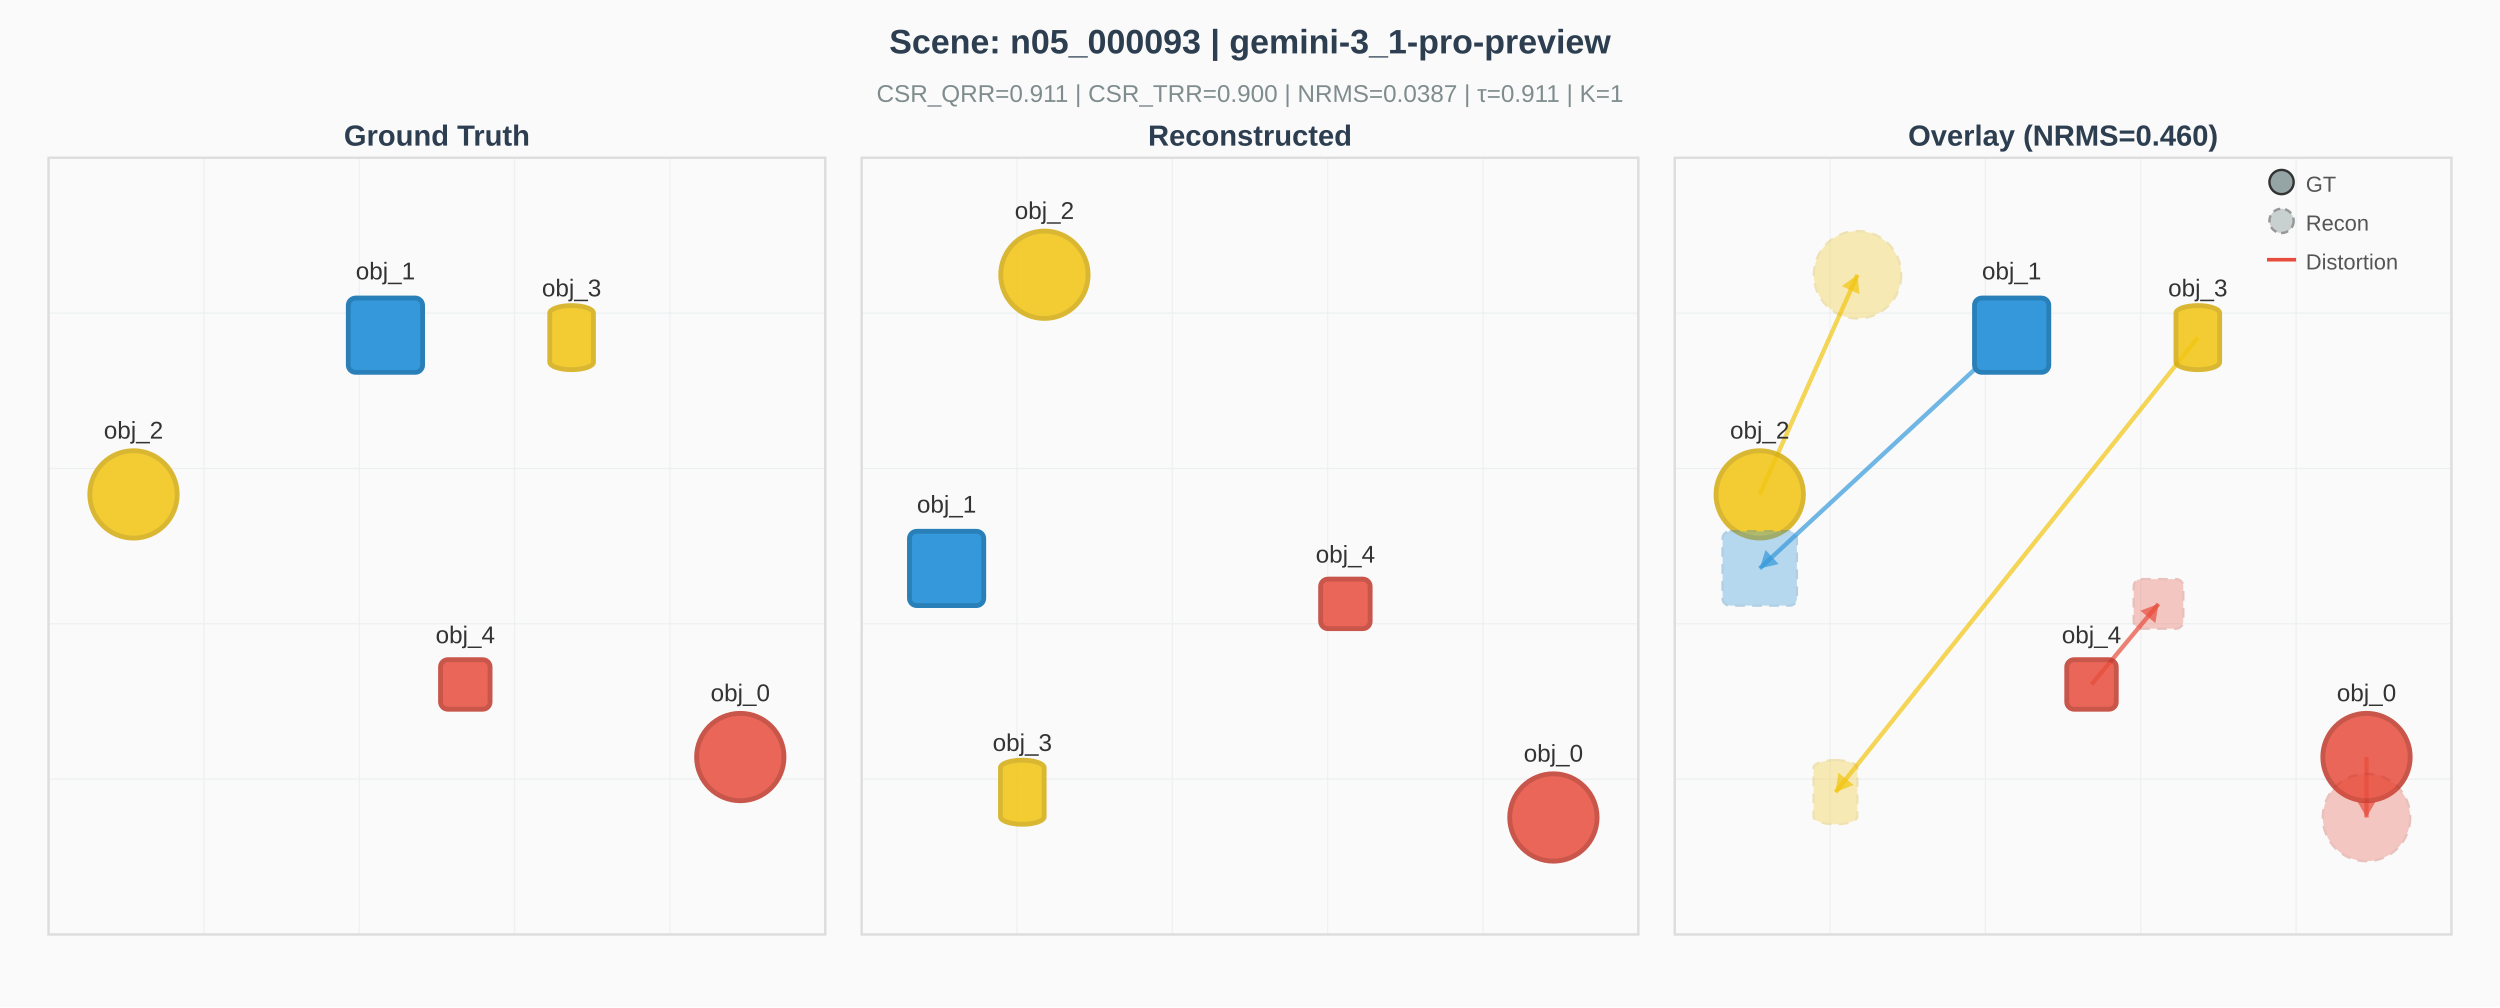
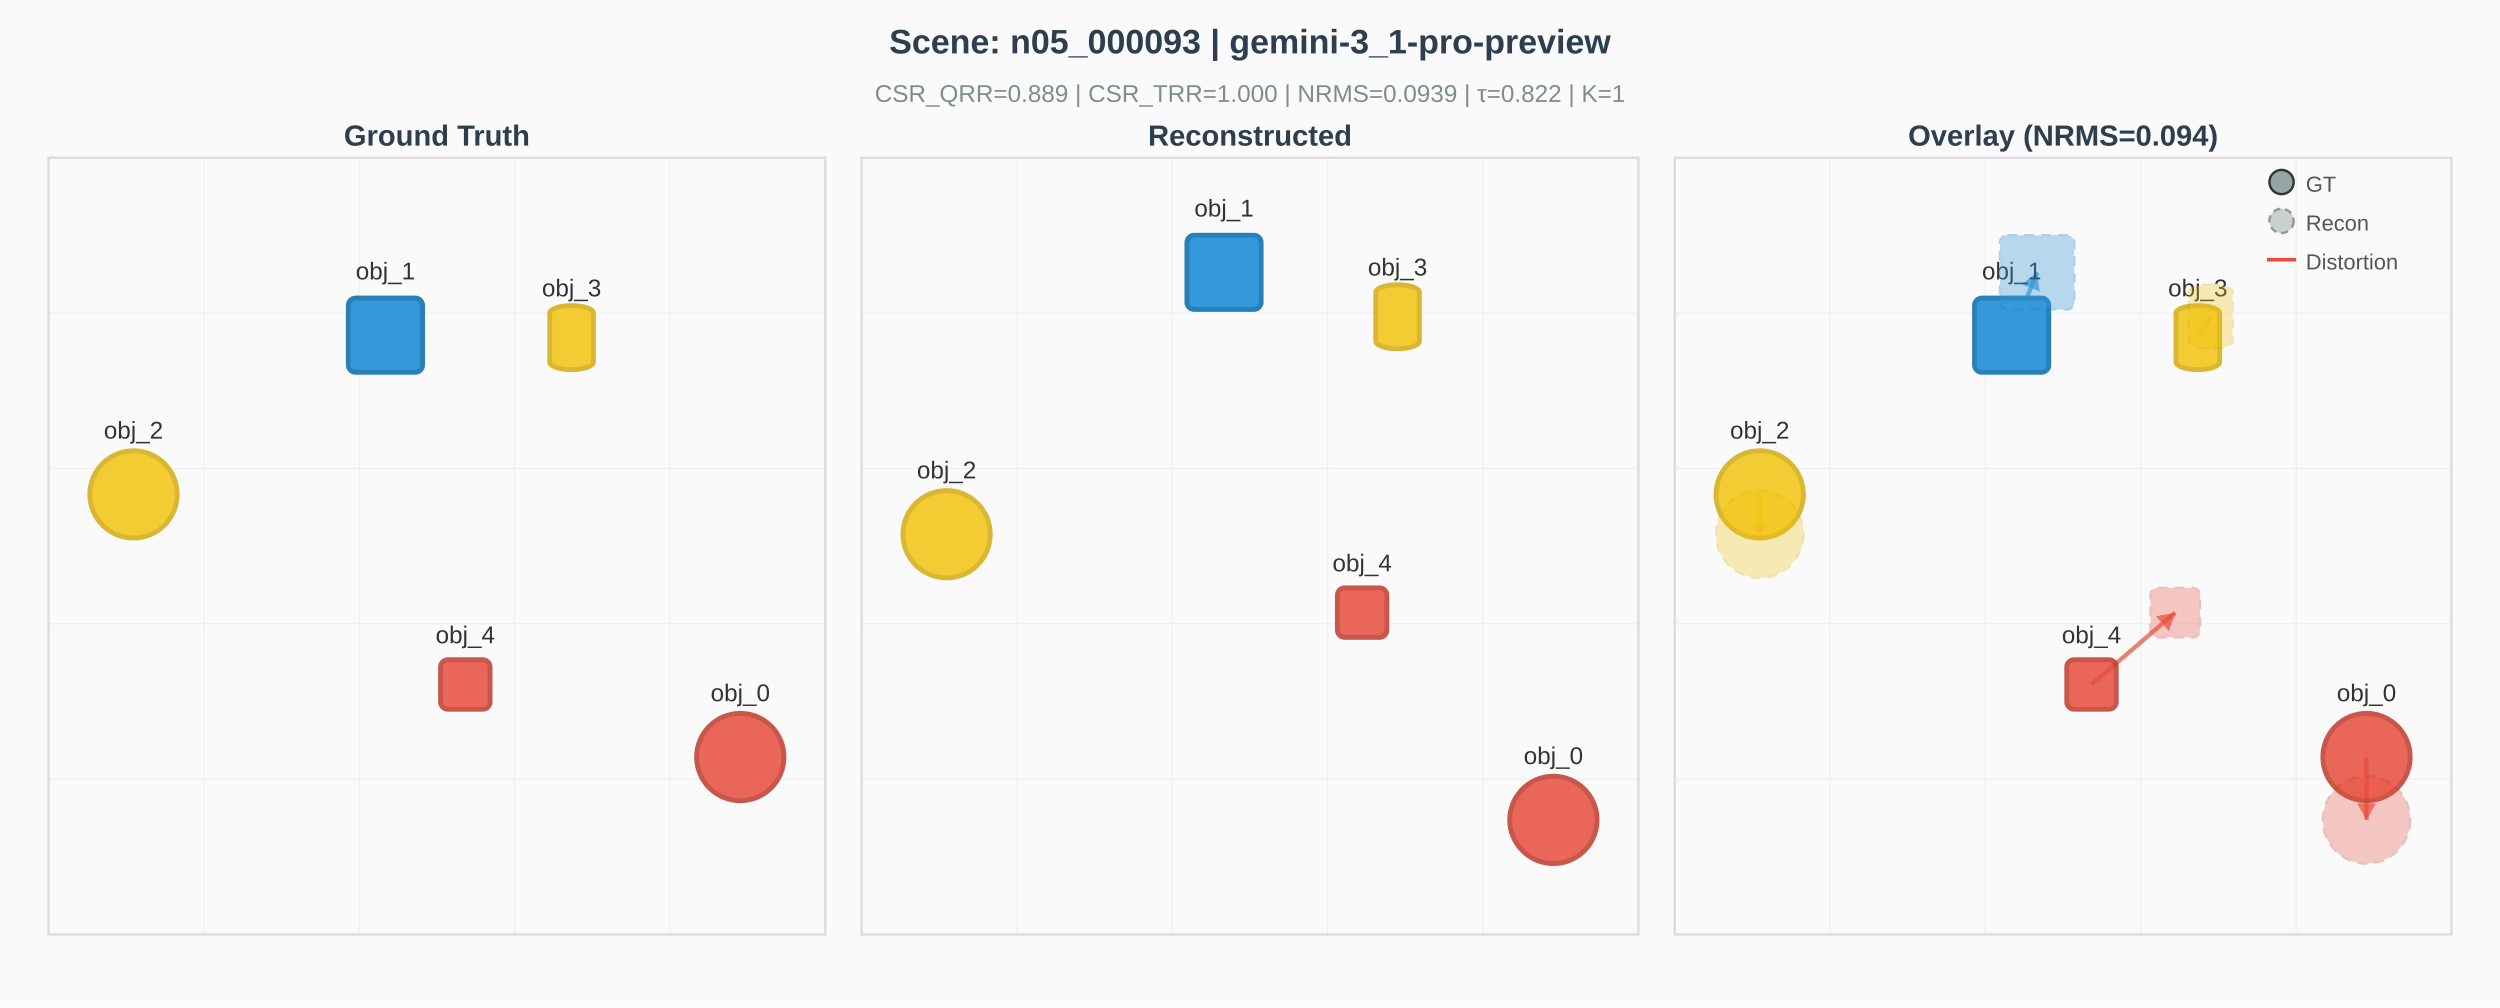
<svg xmlns="http://www.w3.org/2000/svg" width="1030" height="415" viewBox="0 0 1030 415" style="font-family: 'Helvetica Neue', Arial, sans-serif;">
  <rect width="1030" height="415" fill="#fafafa" />
  <text x="515" y="22" text-anchor="middle" font-size="14" font-weight="bold" fill="#2c3e50">Scene: n05_000093 | gemini-3_1-pro-preview</text>
-   <text x="515" y="42" text-anchor="middle" font-size="10" fill="#7f8c8d">CSR_QRR=0.911  |  CSR_TRR=0.900  |  NRMS=0.0387  |  τ=0.911  |  K=1</text>
+   <text x="515" y="42" text-anchor="middle" font-size="10" fill="#7f8c8d">CSR_QRR=0.889  |  CSR_TRR=1.000  |  NRMS=0.0939  |  τ=0.822  |  K=1</text>
  <line x1="20.0" y1="65.0" x2="20.0" y2="385.0" stroke="#ecf0f1" stroke-width="0.5" />
  <line x1="20.0" y1="65.0" x2="340.0" y2="65.0" stroke="#ecf0f1" stroke-width="0.5" />
  <line x1="84.0" y1="65.0" x2="84.0" y2="385.0" stroke="#ecf0f1" stroke-width="0.5" />
  <line x1="20.0" y1="129.0" x2="340.0" y2="129.0" stroke="#ecf0f1" stroke-width="0.5" />
  <line x1="148.0" y1="65.0" x2="148.0" y2="385.0" stroke="#ecf0f1" stroke-width="0.5" />
  <line x1="20.0" y1="193.0" x2="340.0" y2="193.0" stroke="#ecf0f1" stroke-width="0.5" />
  <line x1="212.0" y1="65.0" x2="212.0" y2="385.0" stroke="#ecf0f1" stroke-width="0.5" />
  <line x1="20.0" y1="257.0" x2="340.0" y2="257.0" stroke="#ecf0f1" stroke-width="0.5" />
  <line x1="276.0" y1="65.0" x2="276.0" y2="385.0" stroke="#ecf0f1" stroke-width="0.5" />
  <line x1="20.0" y1="321.0" x2="340.0" y2="321.0" stroke="#ecf0f1" stroke-width="0.5" />
  <line x1="340.0" y1="65.0" x2="340.0" y2="385.0" stroke="#ecf0f1" stroke-width="0.5" />
  <line x1="20.0" y1="385.0" x2="340.0" y2="385.0" stroke="#ecf0f1" stroke-width="0.5" />
  <rect x="20.0" y="65.0" width="320.0" height="320.0" fill="none" stroke="#ddd" stroke-width="1" />
  <text x="180" y="60" text-anchor="middle" font-size="12" font-weight="bold" fill="#2c3e50">Ground Truth</text>
  <circle cx="305.0" cy="311.9" r="18" fill="#e74c3c" stroke="#c0392b" stroke-width="2.0" opacity="0.85" />
  <text x="305.0" y="288.9" text-anchor="middle" font-size="10" fill="#333" opacity="1.0">obj_0</text>
  <defs>
    <radialGradient id="grad_obj_1" cx="35%" cy="35%">
      <stop offset="0%" stop-color="white" stop-opacity="0.4" />
      <stop offset="100%" stop-color="#3498db" stop-opacity="0" />
    </radialGradient>
  </defs>
  <rect x="143.5" y="122.8" width="30.6" height="30.6" rx="3" ry="3" fill="#3498db" stroke="#2980b9" stroke-width="2.0" opacity="1.0" />
  <text x="158.8" y="115.1" text-anchor="middle" font-size="10" fill="#333" opacity="1.0">obj_1</text>
  <circle cx="55.0" cy="203.7" r="18" fill="#f1c40f" stroke="#d4ac0f" stroke-width="2.0" opacity="0.85" />
  <text x="55.0" y="180.7" text-anchor="middle" font-size="10" fill="#333" opacity="1.0">obj_2</text>
  <rect x="226.5" y="125.9" width="18.0" height="26.4" rx="9.0" ry="3.1" fill="#f1c40f" stroke="#d4ac0f" stroke-width="2.0" opacity="0.85" />
  <text x="235.5" y="122.1" text-anchor="middle" font-size="10" fill="#333" opacity="1.0">obj_3</text>
  <rect x="181.5" y="271.8" width="20.4" height="20.4" rx="3" ry="3" fill="#e74c3c" stroke="#c0392b" stroke-width="2.0" opacity="0.85" />
  <text x="191.7" y="265.0" text-anchor="middle" font-size="10" fill="#333" opacity="1.0">obj_4</text>
  <line x1="355.0" y1="65.0" x2="355.0" y2="385.0" stroke="#ecf0f1" stroke-width="0.5" />
  <line x1="355.0" y1="65.0" x2="675.0" y2="65.0" stroke="#ecf0f1" stroke-width="0.5" />
  <line x1="419.0" y1="65.0" x2="419.0" y2="385.0" stroke="#ecf0f1" stroke-width="0.5" />
  <line x1="355.0" y1="129.0" x2="675.0" y2="129.0" stroke="#ecf0f1" stroke-width="0.5" />
  <line x1="483.0" y1="65.0" x2="483.0" y2="385.0" stroke="#ecf0f1" stroke-width="0.5" />
  <line x1="355.0" y1="193.0" x2="675.0" y2="193.0" stroke="#ecf0f1" stroke-width="0.5" />
  <line x1="547.0" y1="65.0" x2="547.0" y2="385.0" stroke="#ecf0f1" stroke-width="0.5" />
  <line x1="355.0" y1="257.0" x2="675.0" y2="257.0" stroke="#ecf0f1" stroke-width="0.5" />
  <line x1="611.0" y1="65.0" x2="611.0" y2="385.0" stroke="#ecf0f1" stroke-width="0.5" />
  <line x1="355.0" y1="321.0" x2="675.0" y2="321.0" stroke="#ecf0f1" stroke-width="0.5" />
  <line x1="675.0" y1="65.0" x2="675.0" y2="385.0" stroke="#ecf0f1" stroke-width="0.5" />
  <line x1="355.0" y1="385.0" x2="675.0" y2="385.0" stroke="#ecf0f1" stroke-width="0.5" />
  <rect x="355.0" y="65.0" width="320.0" height="320.0" fill="none" stroke="#ddd" stroke-width="1" />
  <text x="515" y="60" text-anchor="middle" font-size="12" font-weight="bold" fill="#2c3e50">Reconstructed</text>
-   <circle cx="640.0" cy="336.8" r="18" fill="#e74c3c" stroke="#c0392b" stroke-width="2.0" opacity="0.85" />
-   <text x="640.0" y="313.8" text-anchor="middle" font-size="10" fill="#333" opacity="1.0">obj_0</text>
+   <circle cx="640.0" cy="337.8" r="18" fill="#e74c3c" stroke="#c0392b" stroke-width="2.0" opacity="0.85" />
+   <text x="640.0" y="314.8" text-anchor="middle" font-size="10" fill="#333" opacity="1.0">obj_0</text>
  <defs>
    <radialGradient id="grad_obj_1" cx="35%" cy="35%">
      <stop offset="0%" stop-color="white" stop-opacity="0.4" />
      <stop offset="100%" stop-color="#3498db" stop-opacity="0" />
    </radialGradient>
  </defs>
-   <rect x="374.7" y="218.9" width="30.6" height="30.6" rx="3" ry="3" fill="#3498db" stroke="#2980b9" stroke-width="2.0" opacity="1.0" />
-   <text x="390.0" y="211.2" text-anchor="middle" font-size="10" fill="#333" opacity="1.0">obj_1</text>
-   <circle cx="430.3" cy="113.2" r="18" fill="#f1c40f" stroke="#d4ac0f" stroke-width="2.0" opacity="0.85" />
-   <text x="430.3" y="90.2" text-anchor="middle" font-size="10" fill="#333" opacity="1.0">obj_2</text>
-   <rect x="412.2" y="313.2" width="18.0" height="26.4" rx="9.0" ry="3.1" fill="#f1c40f" stroke="#d4ac0f" stroke-width="2.0" opacity="0.85" />
-   <text x="421.2" y="309.4" text-anchor="middle" font-size="10" fill="#333" opacity="1.0">obj_3</text>
-   <rect x="544.1" y="238.6" width="20.4" height="20.4" rx="3" ry="3" fill="#e74c3c" stroke="#c0392b" stroke-width="2.0" opacity="0.85" />
-   <text x="554.3" y="231.8" text-anchor="middle" font-size="10" fill="#333" opacity="1.0">obj_4</text>
+   <rect x="489.0" y="96.9" width="30.6" height="30.6" rx="3" ry="3" fill="#3498db" stroke="#2980b9" stroke-width="2.0" opacity="1.0" />
+   <text x="504.3" y="89.2" text-anchor="middle" font-size="10" fill="#333" opacity="1.0">obj_1</text>
+   <circle cx="390.0" cy="220.1" r="18" fill="#f1c40f" stroke="#d4ac0f" stroke-width="2.0" opacity="0.85" />
+   <text x="390.0" y="197.1" text-anchor="middle" font-size="10" fill="#333" opacity="1.0">obj_2</text>
+   <rect x="566.8" y="117.3" width="18.0" height="26.4" rx="9.0" ry="3.1" fill="#f1c40f" stroke="#d4ac0f" stroke-width="2.0" opacity="0.85" />
+   <text x="575.8" y="113.5" text-anchor="middle" font-size="10" fill="#333" opacity="1.0">obj_3</text>
+   <rect x="551.0" y="242.2" width="20.4" height="20.4" rx="3" ry="3" fill="#e74c3c" stroke="#c0392b" stroke-width="2.0" opacity="0.85" />
+   <text x="561.2" y="235.4" text-anchor="middle" font-size="10" fill="#333" opacity="1.0">obj_4</text>
  <line x1="690.0" y1="65.0" x2="690.0" y2="385.0" stroke="#ecf0f1" stroke-width="0.5" />
  <line x1="690.0" y1="65.0" x2="1010.0" y2="65.0" stroke="#ecf0f1" stroke-width="0.5" />
  <line x1="754.0" y1="65.0" x2="754.0" y2="385.0" stroke="#ecf0f1" stroke-width="0.5" />
  <line x1="690.0" y1="129.0" x2="1010.0" y2="129.0" stroke="#ecf0f1" stroke-width="0.5" />
  <line x1="818.0" y1="65.0" x2="818.0" y2="385.0" stroke="#ecf0f1" stroke-width="0.5" />
  <line x1="690.0" y1="193.0" x2="1010.0" y2="193.0" stroke="#ecf0f1" stroke-width="0.5" />
  <line x1="882.0" y1="65.0" x2="882.0" y2="385.0" stroke="#ecf0f1" stroke-width="0.5" />
  <line x1="690.0" y1="257.0" x2="1010.0" y2="257.0" stroke="#ecf0f1" stroke-width="0.5" />
  <line x1="946.0" y1="65.0" x2="946.0" y2="385.0" stroke="#ecf0f1" stroke-width="0.5" />
  <line x1="690.0" y1="321.0" x2="1010.0" y2="321.0" stroke="#ecf0f1" stroke-width="0.5" />
  <line x1="1010.0" y1="65.0" x2="1010.0" y2="385.0" stroke="#ecf0f1" stroke-width="0.5" />
  <line x1="690.0" y1="385.0" x2="1010.0" y2="385.0" stroke="#ecf0f1" stroke-width="0.5" />
  <rect x="690.0" y="65.0" width="320.0" height="320.0" fill="none" stroke="#ddd" stroke-width="1" />
-   <text x="850" y="60" text-anchor="middle" font-size="12" font-weight="bold" fill="#2c3e50">Overlay (NRMS=0.460)</text>
-   <line x1="975.0" y1="311.9" x2="975.0" y2="336.8" stroke="#e74c3c" stroke-width="1.8" opacity="0.7" />
-   <polygon points="975.0,336.8 971.3,330.3 978.7,330.3" fill="#e74c3c" opacity="0.7" />
-   <line x1="828.8" y1="138.1" x2="725.0" y2="234.2" stroke="#3498db" stroke-width="1.8" opacity="0.7" />
-   <polygon points="725.0,234.2 727.4,226.6 732.8,232.4" fill="#3498db" opacity="0.7" />
-   <line x1="725.0" y1="203.7" x2="765.3" y2="113.2" stroke="#f1c40f" stroke-width="1.8" opacity="0.7" />
-   <polygon points="765.3,113.2 766.1,121.2 758.8,117.9" fill="#f1c40f" opacity="0.7" />
-   <line x1="905.5" y1="139.1" x2="756.2" y2="326.4" stroke="#f1c40f" stroke-width="1.8" opacity="0.7" />
-   <polygon points="756.2,326.4 757.4,318.4 763.7,323.4" fill="#f1c40f" opacity="0.7" />
-   <line x1="861.7" y1="282.0" x2="889.3" y2="248.8" stroke="#e74c3c" stroke-width="1.8" opacity="0.7" />
-   <polygon points="889.3,248.8 888.0,256.7 881.8,251.6" fill="#e74c3c" opacity="0.7" />
+   <text x="850" y="60" text-anchor="middle" font-size="12" font-weight="bold" fill="#2c3e50">Overlay (NRMS=0.094)</text>
+   <line x1="975.0" y1="311.9" x2="975.0" y2="337.8" stroke="#e74c3c" stroke-width="1.8" opacity="0.7" />
+   <polygon points="975.0,337.8 971.1,331.0 978.9,331.0" fill="#e74c3c" opacity="0.7" />
+   <line x1="828.8" y1="138.1" x2="839.3" y2="112.2" stroke="#3498db" stroke-width="1.8" opacity="0.7" />
+   <polygon points="839.3,112.2 840.4,120.1 833.0,117.1" fill="#3498db" opacity="0.7" />
+   <line x1="725.0" y1="203.7" x2="725.0" y2="220.1" stroke="#f1c40f" stroke-width="1.8" opacity="0.7" />
+   <polygon points="725.0,220.1 722.5,215.9 727.5,215.9" fill="#f1c40f" opacity="0.7" />
+   <line x1="905.5" y1="139.1" x2="910.8" y2="130.5" stroke="#f1c40f" stroke-width="1.8" opacity="0.7" />
+   <polygon points="910.8,130.5 910.7,133.5 908.1,131.9" fill="#f1c40f" opacity="0.7" />
+   <line x1="861.7" y1="282.0" x2="896.2" y2="252.4" stroke="#e74c3c" stroke-width="1.8" opacity="0.7" />
+   <polygon points="896.2,252.4 893.6,260.0 888.3,253.9" fill="#e74c3c" opacity="0.7" />
  <circle cx="975.0" cy="311.9" r="18" fill="#e74c3c" stroke="#c0392b" stroke-width="2.0" opacity="0.85" />
  <text x="975.0" y="288.9" text-anchor="middle" font-size="10" fill="#333" opacity="1.0">obj_0</text>
  <defs>
    <radialGradient id="grad_obj_1" cx="35%" cy="35%">
      <stop offset="0%" stop-color="white" stop-opacity="0.4" />
      <stop offset="100%" stop-color="#3498db" stop-opacity="0" />
    </radialGradient>
  </defs>
  <rect x="813.5" y="122.8" width="30.6" height="30.6" rx="3" ry="3" fill="#3498db" stroke="#2980b9" stroke-width="2.0" opacity="1.0" />
  <text x="828.8" y="115.1" text-anchor="middle" font-size="10" fill="#333" opacity="1.0">obj_1</text>
  <circle cx="725.0" cy="203.7" r="18" fill="#f1c40f" stroke="#d4ac0f" stroke-width="2.0" opacity="0.85" />
  <text x="725.0" y="180.7" text-anchor="middle" font-size="10" fill="#333" opacity="1.0">obj_2</text>
  <rect x="896.5" y="125.9" width="18.0" height="26.4" rx="9.0" ry="3.1" fill="#f1c40f" stroke="#d4ac0f" stroke-width="2.0" opacity="0.85" />
  <text x="905.5" y="122.1" text-anchor="middle" font-size="10" fill="#333" opacity="1.0">obj_3</text>
  <rect x="851.5" y="271.8" width="20.4" height="20.4" rx="3" ry="3" fill="#e74c3c" stroke="#c0392b" stroke-width="2.0" opacity="0.85" />
  <text x="861.7" y="265.0" text-anchor="middle" font-size="10" fill="#333" opacity="1.0">obj_4</text>
-   <circle cx="975.0" cy="336.8" r="18" fill="#e74c3c" stroke="#c0392b" stroke-width="1.0" stroke-dasharray="4,3" opacity="0.297" />
-   <text x="975.0" y="313.8" text-anchor="middle" font-size="9" fill="#333" opacity="0.597" />
-   <rect x="709.7" y="218.9" width="30.6" height="30.6" rx="3" ry="3" fill="#3498db" stroke="#2980b9" stroke-width="1.0" stroke-dasharray="4,3" opacity="0.35" />
-   <text x="725.0" y="211.2" text-anchor="middle" font-size="9" fill="#333" opacity="0.65" />
-   <circle cx="765.3" cy="113.2" r="18" fill="#f1c40f" stroke="#d4ac0f" stroke-width="1.0" stroke-dasharray="4,3" opacity="0.297" />
-   <text x="765.3" y="90.2" text-anchor="middle" font-size="9" fill="#333" opacity="0.597" />
-   <rect x="747.2" y="313.2" width="18.0" height="26.4" rx="9.0" ry="3.1" fill="#f1c40f" stroke="#d4ac0f" stroke-width="1.0" stroke-dasharray="4,3" opacity="0.297" />
-   <text x="756.2" y="309.4" text-anchor="middle" font-size="9" fill="#333" opacity="0.597" />
-   <rect x="879.1" y="238.6" width="20.4" height="20.4" rx="3" ry="3" fill="#e74c3c" stroke="#c0392b" stroke-width="1.0" stroke-dasharray="4,3" opacity="0.297" />
-   <text x="889.3" y="231.8" text-anchor="middle" font-size="9" fill="#333" opacity="0.597" />
+   <circle cx="975.0" cy="337.8" r="18" fill="#e74c3c" stroke="#c0392b" stroke-width="1.0" stroke-dasharray="4,3" opacity="0.297" />
+   <text x="975.0" y="314.8" text-anchor="middle" font-size="9" fill="#333" opacity="0.597" />
+   <rect x="824.0" y="96.9" width="30.6" height="30.6" rx="3" ry="3" fill="#3498db" stroke="#2980b9" stroke-width="1.0" stroke-dasharray="4,3" opacity="0.35" />
+   <text x="839.3" y="89.2" text-anchor="middle" font-size="9" fill="#333" opacity="0.65" />
+   <circle cx="725.0" cy="220.1" r="18" fill="#f1c40f" stroke="#d4ac0f" stroke-width="1.0" stroke-dasharray="4,3" opacity="0.297" />
+   <text x="725.0" y="197.1" text-anchor="middle" font-size="9" fill="#333" opacity="0.597" />
+   <rect x="901.8" y="117.3" width="18.0" height="26.4" rx="9.0" ry="3.1" fill="#f1c40f" stroke="#d4ac0f" stroke-width="1.0" stroke-dasharray="4,3" opacity="0.297" />
+   <text x="910.8" y="113.5" text-anchor="middle" font-size="9" fill="#333" opacity="0.597" />
+   <rect x="886.0" y="242.2" width="20.4" height="20.4" rx="3" ry="3" fill="#e74c3c" stroke="#c0392b" stroke-width="1.0" stroke-dasharray="4,3" opacity="0.297" />
+   <text x="896.2" y="235.4" text-anchor="middle" font-size="9" fill="#333" opacity="0.597" />
  <circle cx="940" cy="75" r="5" fill="#95a5a6" stroke="#333" stroke-width="1" />
  <text x="950" y="79" font-size="9" fill="#555">GT</text>
  <circle cx="940" cy="91" r="5" fill="#95a5a6" stroke="#333" stroke-width="1" stroke-dasharray="3,2" opacity="0.5" />
  <text x="950" y="95" font-size="9" fill="#555">Recon</text>
  <line x1="934" y1="107" x2="946" y2="107" stroke="#e74c3c" stroke-width="1.5" />
  <text x="950" y="111" font-size="9" fill="#555">Distortion</text>
</svg>
